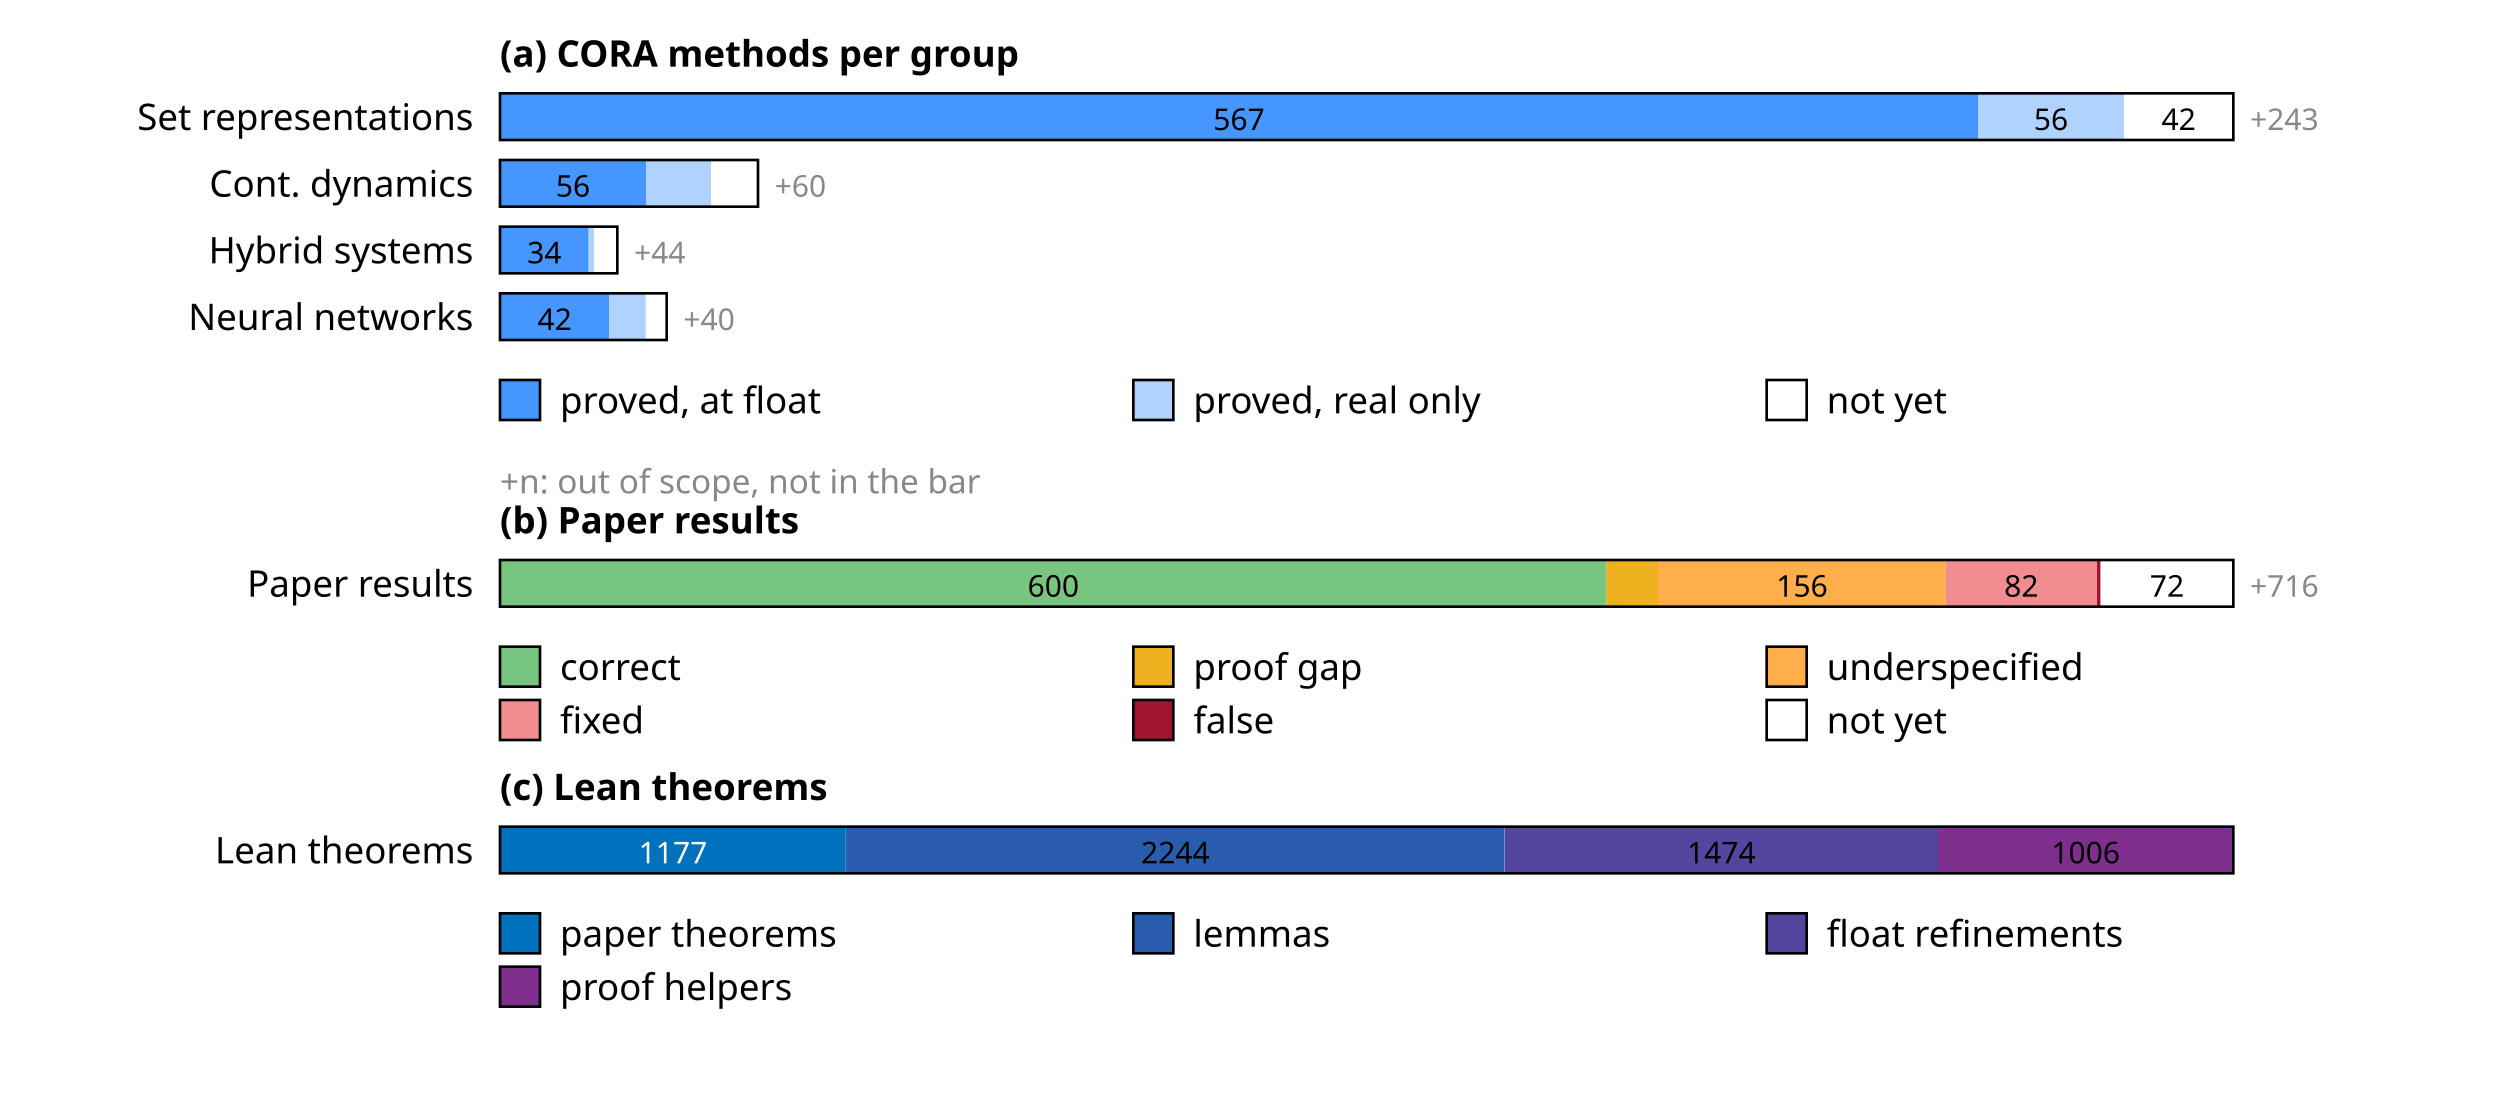
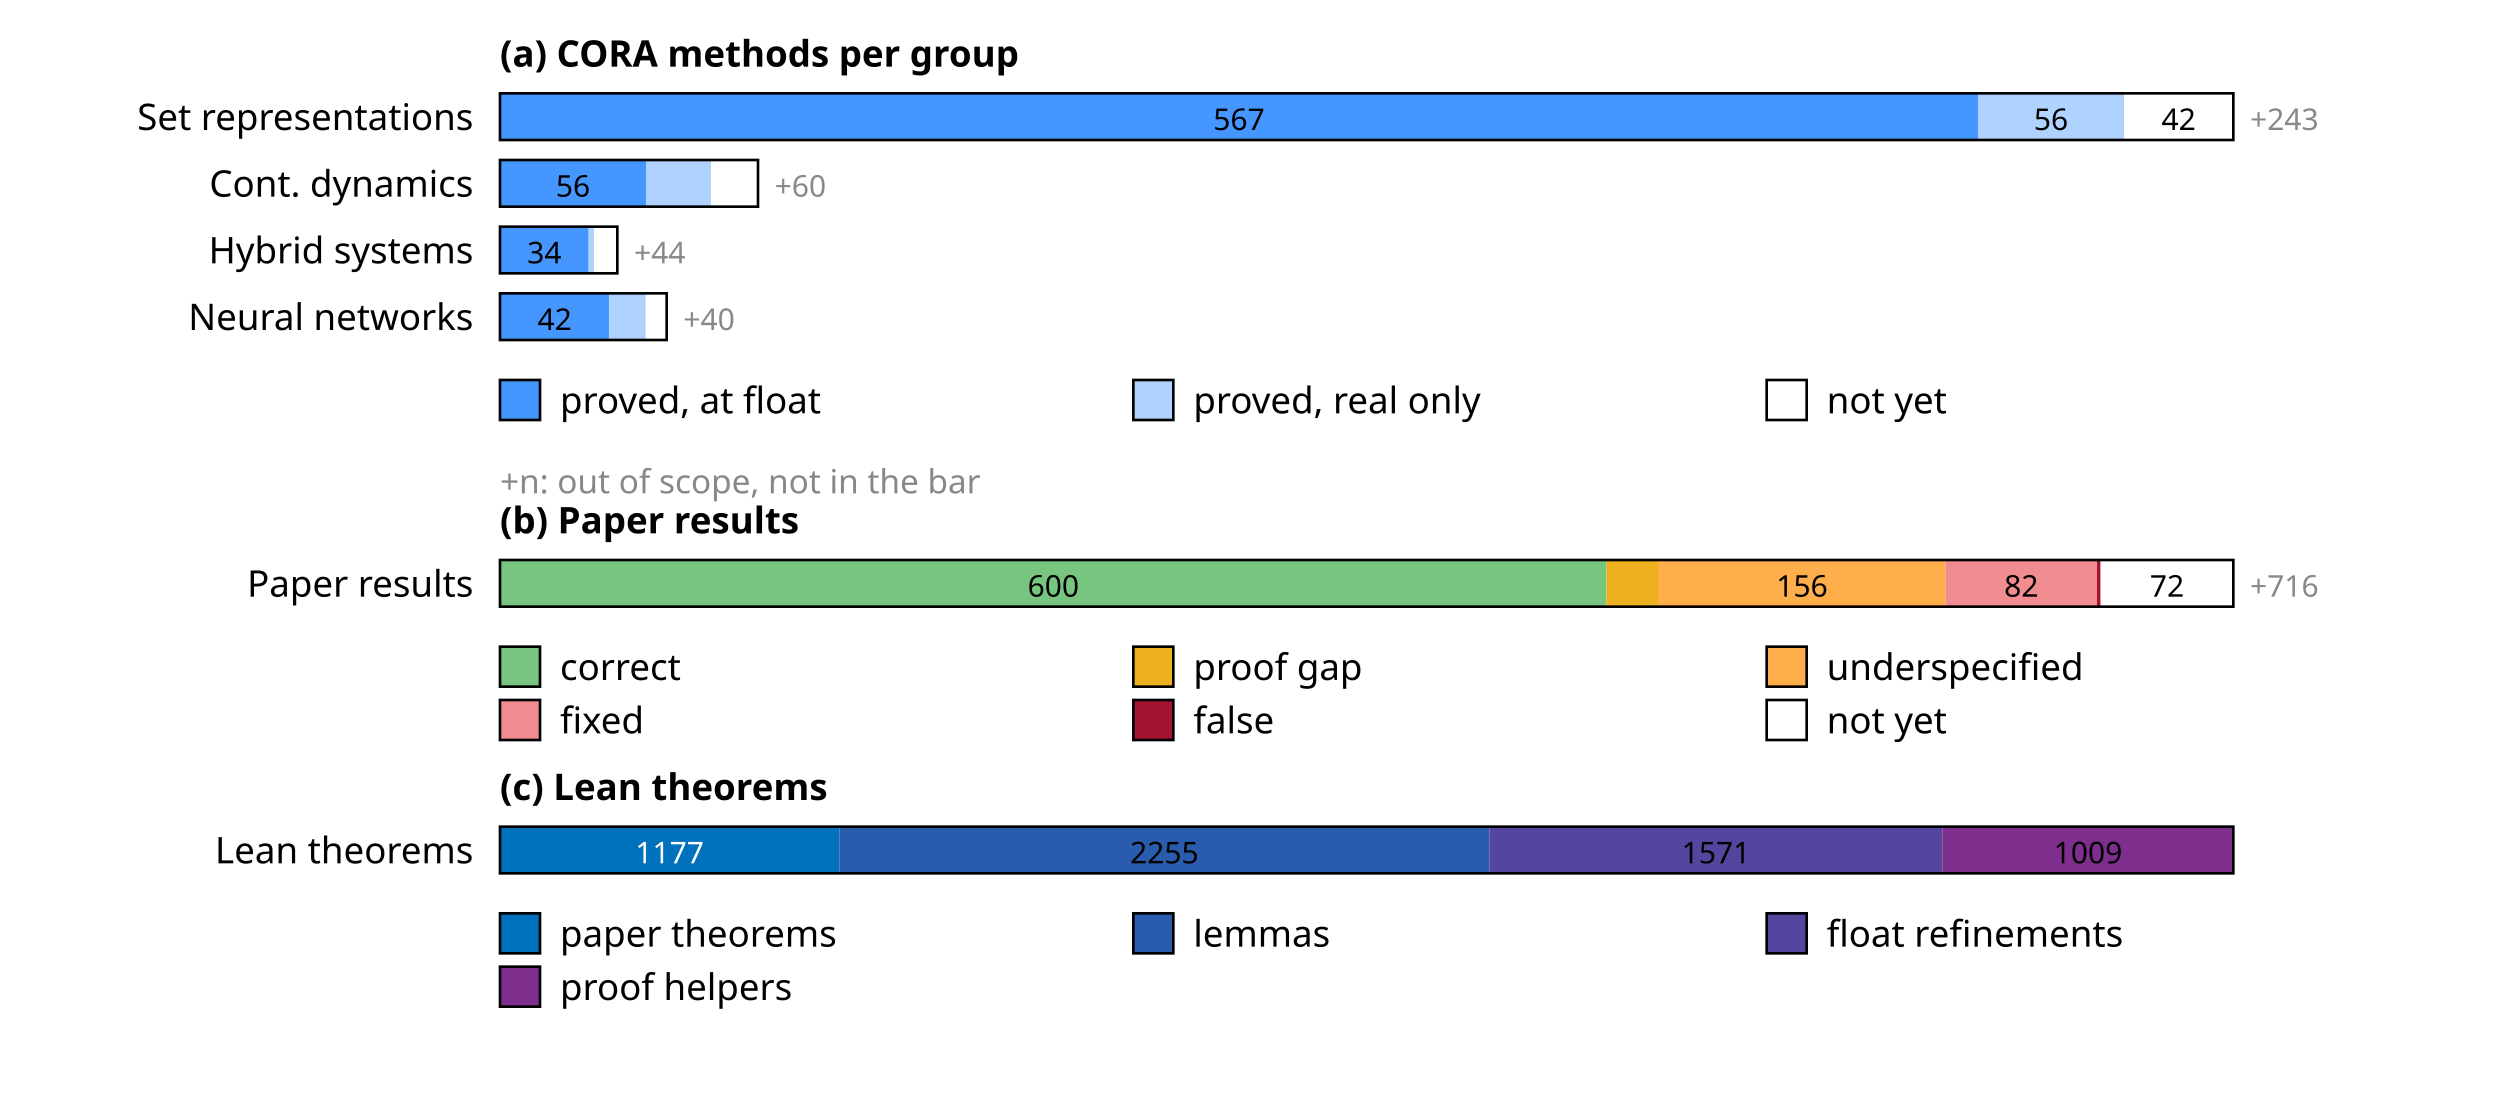
<svg xmlns="http://www.w3.org/2000/svg" width="750" height="330" font-family="sans-serif" font-size="11">
  <rect width="100%" height="100%" fill="white" />
  <text x="150" y="20" font-weight="bold">(a) CORA methods per group</text>
  <text x="142" y="39" text-anchor="end">Set representations</text>
  <rect x="150.0" y="28" width="443.4" height="14" fill="rgb(69,150,255)" />
  <text x="371.7" y="39" text-anchor="middle" font-size="9" fill="#000">567</text>
  <rect x="593.4" y="28" width="43.8" height="14" fill="rgb(176,210,255)" />
  <text x="615.3" y="39" text-anchor="middle" font-size="9" fill="#000">56</text>
  <rect x="637.2" y="28" width="32.8" height="14" fill="rgb(255,255,255)" />
  <text x="653.6" y="39" text-anchor="middle" font-size="9" fill="#000">42</text>
  <rect x="150" y="28" width="520.0" height="14" fill="none" stroke="#000" stroke-width="0.8" />
  <text x="675.0" y="39" font-size="9" fill="#888">+243</text>
  <text x="142" y="59" text-anchor="end">Cont. dynamics</text>
  <rect x="150.0" y="48" width="43.8" height="14" fill="rgb(69,150,255)" />
  <text x="171.9" y="59" text-anchor="middle" font-size="9" fill="#000">56</text>
  <rect x="193.8" y="48" width="19.5" height="14" fill="rgb(176,210,255)" />
  <rect x="213.3" y="48" width="14.1" height="14" fill="rgb(255,255,255)" />
  <rect x="150" y="48" width="77.4" height="14" fill="none" stroke="#000" stroke-width="0.8" />
  <text x="232.4" y="59" font-size="9" fill="#888">+60</text>
  <text x="142" y="79" text-anchor="end">Hybrid systems</text>
  <rect x="150.0" y="68" width="26.6" height="14" fill="rgb(69,150,255)" />
  <text x="163.3" y="79" text-anchor="middle" font-size="9" fill="#000">34</text>
  <rect x="176.6" y="68" width="1.6" height="14" fill="rgb(176,210,255)" />
  <rect x="178.2" y="68" width="7.0" height="14" fill="rgb(255,255,255)" />
  <rect x="150" y="68" width="35.2" height="14" fill="none" stroke="#000" stroke-width="0.8" />
  <text x="190.2" y="79" font-size="9" fill="#888">+44</text>
  <text x="142" y="99" text-anchor="end">Neural networks</text>
  <rect x="150.0" y="88" width="32.8" height="14" fill="rgb(69,150,255)" />
  <text x="166.4" y="99" text-anchor="middle" font-size="9" fill="#000">42</text>
  <rect x="182.8" y="88" width="10.9" height="14" fill="rgb(176,210,255)" />
  <rect x="193.8" y="88" width="6.3" height="14" fill="rgb(255,255,255)" />
  <rect x="150" y="88" width="50.0" height="14" fill="none" stroke="#000" stroke-width="0.8" />
  <text x="205.0" y="99" font-size="9" fill="#888">+40</text>
  <rect x="150" y="114" width="12" height="12" fill="rgb(69,150,255)" stroke="#000" stroke-width="0.8" />
  <text x="168" y="124">proved, at float</text>
  <rect x="340" y="114" width="12" height="12" fill="rgb(176,210,255)" stroke="#000" stroke-width="0.8" />
  <text x="358" y="124">proved, real only</text>
  <rect x="530" y="114" width="12" height="12" fill="rgb(255,255,255)" stroke="#000" stroke-width="0.8" />
  <text x="548" y="124">not yet</text>
  <text x="150" y="148" font-size="10" fill="#888">+n: out of scope, not in the bar</text>
  <text x="150" y="160" font-weight="bold">(b) Paper results</text>
  <text x="142" y="179" text-anchor="end">Paper results</text>
  <rect x="150.0" y="168" width="331.9" height="14" fill="rgb(120,197,127)" />
  <text x="316.0" y="179" text-anchor="middle" font-size="9" fill="#000">600</text>
  <rect x="481.9" y="168" width="15.5" height="14" fill="rgb(237,177,32)" />
  <rect x="497.4" y="168" width="86.3" height="14" fill="rgb(255,174,76)" />
  <text x="540.6" y="179" text-anchor="middle" font-size="9" fill="#000">156</text>
  <rect x="583.7" y="168" width="45.4" height="14" fill="rgb(241,141,145)" />
  <text x="606.4" y="179" text-anchor="middle" font-size="9" fill="#000">82</text>
  <rect x="629.1" y="168" width="1.1" height="14" fill="rgb(162,20,47)" />
  <rect x="630.2" y="168" width="39.8" height="14" fill="rgb(255,255,255)" />
  <text x="650.1" y="179" text-anchor="middle" font-size="9" fill="#000">72</text>
  <rect x="150" y="168" width="520.0" height="14" fill="none" stroke="#000" stroke-width="0.8" />
  <text x="675.0" y="179" font-size="9" fill="#888">+716</text>
  <rect x="150" y="194" width="12" height="12" fill="rgb(120,197,127)" stroke="#000" stroke-width="0.8" />
  <text x="168" y="204">correct</text>
  <rect x="340" y="194" width="12" height="12" fill="rgb(237,177,32)" stroke="#000" stroke-width="0.8" />
  <text x="358" y="204">proof gap</text>
  <rect x="530" y="194" width="12" height="12" fill="rgb(255,174,76)" stroke="#000" stroke-width="0.8" />
  <text x="548" y="204">underspecified</text>
  <rect x="150" y="210" width="12" height="12" fill="rgb(241,141,145)" stroke="#000" stroke-width="0.8" />
  <text x="168" y="220">fixed</text>
  <rect x="340" y="210" width="12" height="12" fill="rgb(162,20,47)" stroke="#000" stroke-width="0.8" />
  <text x="358" y="220">false</text>
  <rect x="530" y="210" width="12" height="12" fill="rgb(255,255,255)" stroke="#000" stroke-width="0.8" />
  <text x="548" y="220">not yet</text>
  <text x="150" y="240" font-weight="bold">(c) Lean theorems</text>
  <text x="142" y="259" text-anchor="end">Lean theorems</text>
-   <rect x="150.0" y="248" width="103.7" height="14" fill="rgb(0,114,189)" />
-   <text x="201.9" y="259" text-anchor="middle" font-size="9" fill="#fff">1177</text>
-   <rect x="253.7" y="248" width="197.7" height="14" fill="rgb(42,92,173)" />
-   <text x="352.6" y="259" text-anchor="middle" font-size="9" fill="#000">2244</text>
-   <rect x="451.5" y="248" width="129.9" height="14" fill="rgb(84,69,158)" />
-   <text x="516.4" y="259" text-anchor="middle" font-size="9" fill="#000">1474</text>
-   <rect x="581.4" y="248" width="88.6" height="14" fill="rgb(126,47,142)" />
-   <text x="625.7" y="259" text-anchor="middle" font-size="9" fill="#000">1006</text>
+   <rect x="150.0" y="248" width="101.8" height="14" fill="rgb(0,114,189)" />
+   <text x="200.9" y="259" text-anchor="middle" font-size="9" fill="#fff">1177</text>
+   <rect x="251.8" y="248" width="195.0" height="14" fill="rgb(42,92,173)" />
+   <text x="349.3" y="259" text-anchor="middle" font-size="9" fill="#000">2255</text>
+   <rect x="446.8" y="248" width="135.9" height="14" fill="rgb(84,69,158)" />
+   <text x="514.8" y="259" text-anchor="middle" font-size="9" fill="#000">1571</text>
+   <rect x="582.7" y="248" width="87.3" height="14" fill="rgb(126,47,142)" />
+   <text x="626.4" y="259" text-anchor="middle" font-size="9" fill="#000">1009</text>
  <rect x="150" y="248" width="520.0" height="14" fill="none" stroke="#000" stroke-width="0.8" />
  <rect x="150" y="274" width="12" height="12" fill="rgb(0,114,189)" stroke="#000" stroke-width="0.8" />
  <text x="168" y="284">paper theorems</text>
  <rect x="340" y="274" width="12" height="12" fill="rgb(42,92,173)" stroke="#000" stroke-width="0.8" />
  <text x="358" y="284">lemmas</text>
  <rect x="530" y="274" width="12" height="12" fill="rgb(84,69,158)" stroke="#000" stroke-width="0.8" />
  <text x="548" y="284">float refinements</text>
  <rect x="150" y="290" width="12" height="12" fill="rgb(126,47,142)" stroke="#000" stroke-width="0.8" />
  <text x="168" y="300">proof helpers</text>
</svg>
